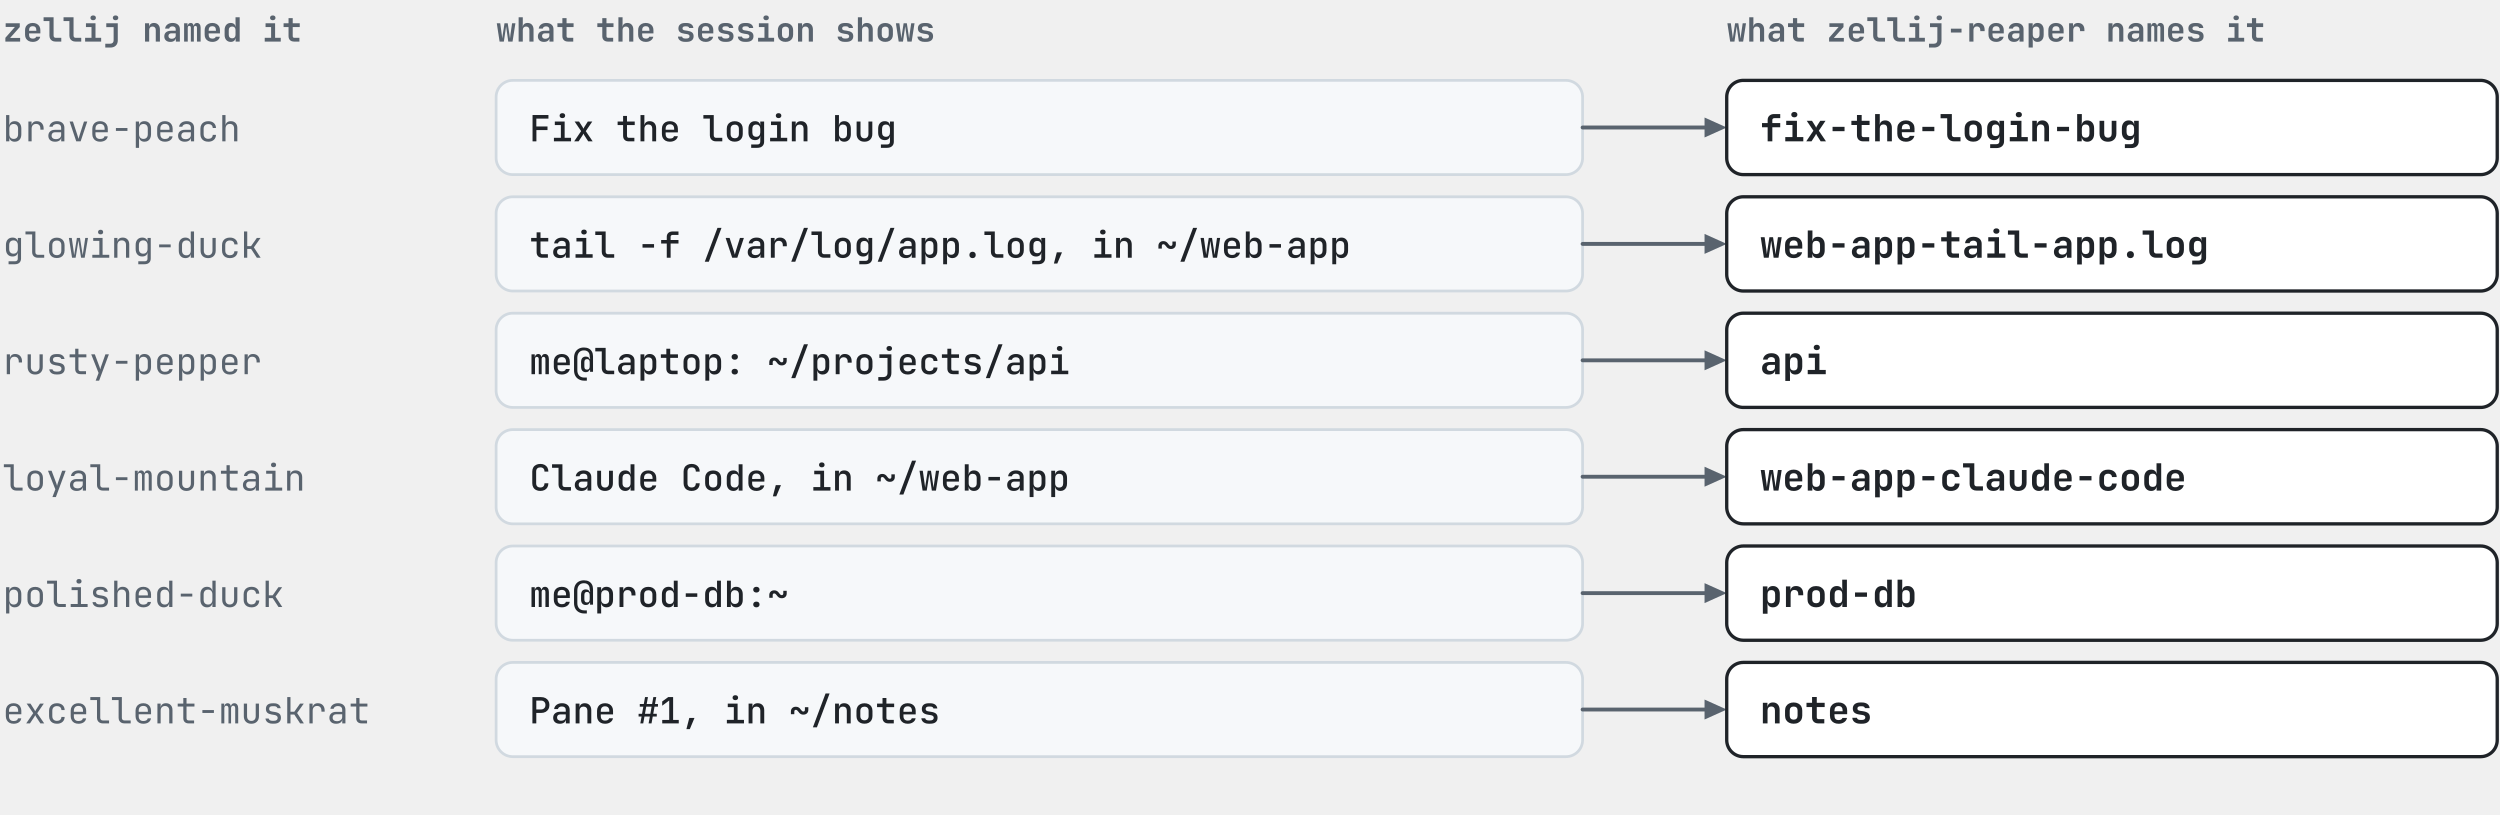
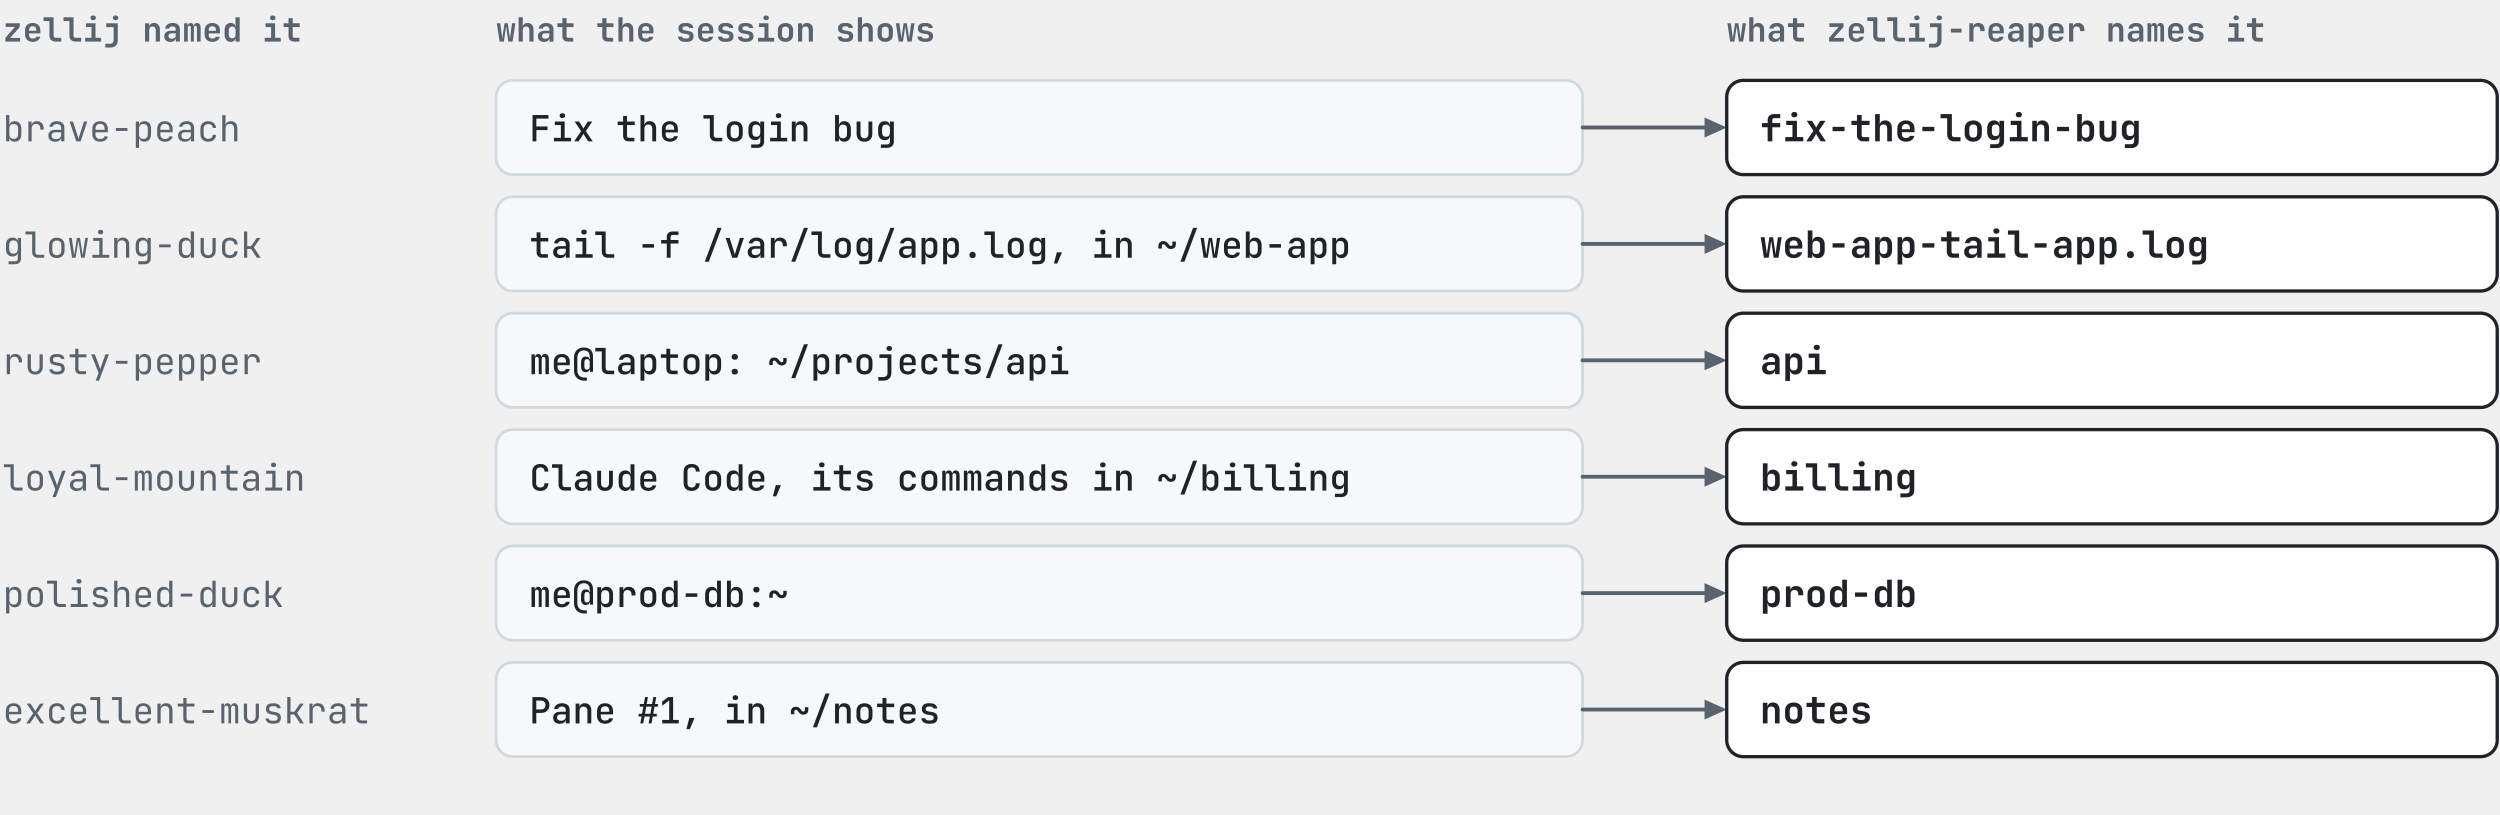
- <svg xmlns="http://www.w3.org/2000/svg" viewBox="-1 -1 902 294" width="902" height="294" role="img" aria-label="Examples of session names. A session zellij named brave-peach showing Fix the login bug becomes fix-the-login-bug. tail -f /var/log/app.log running in ~/web-app becomes web-app-tail-app.log. A shell titled me@laptop: ~/projects/api becomes api. Claude Code working in web-app becomes web-app-claude-code. A shell on another machine, me@prod-db:~, becomes prod-db. Pane #1 in ~/notes becomes notes.">
+ <svg xmlns="http://www.w3.org/2000/svg" viewBox="-1 -1 902 294" width="902" height="294" role="img" aria-label="Examples of session names. A session zellij named brave-peach showing Fix the login bug becomes fix-the-login-bug. tail -f /var/log/app.log running in ~/web-app becomes web-app-tail-app.log. A shell titled me@laptop: ~/projects/api becomes api. Claude Code running its commands in a billing repository becomes billing. A shell on another machine, me@prod-db:~, becomes prod-db. Pane #1 in ~/notes becomes notes.">
  <defs>
    <path id="g0" d="M78 0V-113L365 -440H87V-550H511V-437L221 -110H522V0Z" />
    <path id="g1" d="M301 10Q231 10 179 -17Q127 -44 98 -92Q70 -141 70 -206V-344Q70 -409 98 -458Q127 -506 179 -533Q231 -560 301 -560Q370 -560 422 -533Q473 -506 502 -458Q530 -409 530 -344V-245H191V-206Q191 -148 219 -118Q247 -89 302 -89Q344 -89 370 -104Q396 -118 403 -146H526Q512 -75 450 -32Q389 10 301 10ZM409 -315V-345Q409 -402 382 -432Q355 -463 301 -463Q247 -463 219 -432Q191 -401 191 -344V-323L418 -325Z" />
    <path id="g2" d="M384 0Q330 0 290 -22Q249 -44 226 -84Q203 -125 203 -178V-617H27V-730H328V-178Q328 -148 346 -130Q363 -113 393 -113H559V0Z" />
    <path id="g3" d="M76 0V-114H268V-437H101V-550H388V-114H558V0ZM318 -642Q280 -642 258 -662Q236 -681 236 -714Q236 -747 258 -766Q280 -786 318 -786Q356 -786 378 -766Q400 -747 400 -714Q400 -681 378 -662Q356 -642 318 -642Z" />
    <path id="g4" d="M82 180V64H229Q279 64 306 37Q333 10 333 -39V-434H112V-550H458V-36Q458 64 398 122Q338 180 236 180ZM391 -642Q353 -642 331 -662Q309 -681 309 -714Q309 -747 331 -766Q353 -786 391 -786Q429 -786 451 -766Q473 -747 473 -714Q473 -681 451 -662Q429 -642 391 -642Z" />
    <path id="g5" d="M77 0V-550H199V-445H233L199 -416Q199 -484 238 -522Q278 -560 347 -560Q428 -560 476 -506Q525 -452 525 -361V0H400V-348Q400 -398 374 -425Q348 -452 301 -452Q255 -452 228 -424Q202 -396 202 -344V0Z" />
    <path id="g6" d="M239 10Q154 10 105 -35Q56 -80 56 -156Q56 -237 110 -281Q164 -325 263 -325H400V-372Q400 -412 374 -434Q348 -457 303 -457Q262 -457 235 -439Q208 -421 203 -390H81Q90 -468 151 -514Q212 -560 307 -560Q408 -560 466 -510Q525 -459 525 -373V0H404V-96H384L404 -123Q404 -62 359 -26Q314 10 239 10ZM280 -84Q333 -84 366 -111Q400 -138 400 -181V-248H265Q227 -248 204 -226Q181 -204 181 -168Q181 -129 208 -106Q234 -84 280 -84Z" />
    <path id="g7" d="M52 0V-550H154V-476H175L158 -458Q158 -504 184 -532Q210 -560 251 -560Q295 -560 320 -524Q344 -488 344 -427L322 -476H356L343 -458Q343 -504 369 -532Q395 -560 438 -560Q489 -560 519 -522Q549 -484 549 -419V0H439V-414Q439 -441 427 -456Q415 -472 392 -472Q370 -472 358 -457Q345 -442 345 -414V0H255V-414Q255 -442 243 -457Q231 -472 208 -472Q185 -472 174 -457Q162 -442 162 -414V0Z" />
    <path id="g8" d="M253 10Q171 10 120 -47Q70 -104 70 -200V-349Q70 -446 120 -503Q170 -560 253 -560Q321 -560 361 -522Q401 -483 401 -416L373 -445H402L398 -576V-730H523V0H401V-105H373L401 -134Q401 -67 361 -28Q321 10 253 10ZM297 -98Q345 -98 372 -126Q398 -155 398 -206V-344Q398 -395 372 -424Q345 -452 297 -452Q249 -452 222 -424Q195 -396 195 -344V-206Q195 -154 222 -126Q249 -98 297 -98Z" />
    <path id="g9" d="M360 0Q281 0 236 -44Q192 -88 192 -165V-437H43V-550H192V-705H318V-550H529V-437H318V-165Q318 -113 369 -113H519V0Z" />
    <path id="g10" d="M104 0 20 -550H124L170 -213Q174 -184 178 -149Q181 -114 183 -91Q186 -114 191 -149Q196 -184 200 -213L252 -550H349L400 -213Q404 -184 409 -148Q414 -113 417 -90Q419 -114 424 -150Q428 -185 431 -213L480 -550H580L494 0H365L317 -339Q313 -367 308 -402Q303 -436 300 -458Q297 -436 292 -402Q288 -367 283 -339L233 0Z" />
    <path id="g11" d="M77 0V-730H202V-550L199 -445H233L199 -416Q199 -484 238 -522Q278 -560 347 -560Q428 -560 476 -506Q525 -452 525 -361V0H400V-348Q400 -398 374 -425Q348 -452 301 -452Q255 -452 228 -424Q202 -396 202 -344V0Z" />
    <path id="g12" d="M279 9Q216 9 169 -11Q122 -31 96 -66Q69 -102 67 -150H192Q194 -124 218 -108Q241 -92 279 -92H323Q369 -92 392 -110Q415 -128 415 -159Q415 -188 394 -204Q374 -221 331 -226L263 -236Q169 -249 125 -286Q81 -323 81 -397Q81 -474 133 -516Q185 -559 286 -559H324Q416 -559 471 -518Q526 -477 530 -408H405Q402 -430 380 -444Q359 -458 324 -458H286Q243 -458 224 -442Q204 -427 204 -397Q204 -369 221 -356Q238 -342 276 -336L347 -326Q445 -312 492 -274Q538 -235 538 -160Q538 -80 484 -36Q429 9 323 9Z" />
    <path id="g13" d="M300 9Q230 9 178 -18Q127 -44 98 -92Q70 -141 70 -207V-343Q70 -409 98 -458Q127 -506 178 -532Q230 -559 300 -559Q371 -559 422 -532Q473 -506 502 -458Q530 -409 530 -344V-207Q530 -141 502 -92Q473 -44 422 -18Q371 9 300 9ZM300 -100Q350 -100 378 -128Q405 -155 405 -207V-343Q405 -396 378 -423Q350 -450 300 -450Q251 -450 223 -423Q195 -396 195 -343V-207Q195 -155 223 -128Q251 -100 300 -100Z" />
    <path id="g14" d="M140 -272V-388H460V-272Z" />
    <path id="g15" d="M94 0V-550H212V-445H243L206 -381Q206 -470 246 -515Q286 -560 364 -560Q453 -560 504 -505Q555 -450 555 -353V-313H424V-344Q424 -397 396 -426Q369 -455 321 -455Q272 -455 246 -426Q219 -397 219 -344V0Z" />
    <path id="g16" d="M77 180V-550H199V-445H227L199 -416Q199 -483 239 -522Q279 -560 347 -560Q430 -560 480 -503Q530 -446 530 -350V-201Q530 -137 508 -90Q485 -42 444 -16Q403 10 347 10Q279 10 239 -28Q199 -67 199 -134L227 -105H198L202 26V180ZM303 -98Q351 -98 378 -126Q405 -154 405 -206V-344Q405 -396 378 -424Q351 -452 303 -452Q256 -452 229 -424Q202 -395 202 -344V-206Q202 -155 229 -126Q256 -98 303 -98Z" />
    <path id="g17" d="M332 10Q264 10 223 -26Q182 -63 182 -126L200 -105H182V0H92V-730H182V-570L180 -445H200L182 -424Q182 -486 224 -523Q265 -560 332 -560Q415 -560 465 -505Q515 -450 515 -355V-194Q515 -100 465 -45Q415 10 332 10ZM302 -68Q359 -68 392 -102Q425 -136 425 -200V-350Q425 -414 392 -448Q359 -482 302 -482Q247 -482 214 -447Q182 -412 182 -350V-200Q182 -138 214 -103Q247 -68 302 -68Z" />
    <path id="g18" d="M111 0V-550H199V-445H220L191 -380Q191 -469 230 -514Q268 -560 344 -560Q431 -560 482 -506Q534 -451 534 -358V-325H444V-350Q444 -415 412 -450Q381 -484 323 -484Q266 -484 234 -449Q201 -414 201 -350V0Z" />
    <path id="g19" d="M252 10Q165 10 115 -34Q65 -79 65 -155Q65 -232 115 -276Q165 -320 250 -320H420V-375Q420 -426 390 -454Q359 -481 303 -481Q254 -481 221 -460Q188 -440 183 -405H93Q102 -476 160 -518Q218 -560 305 -560Q400 -560 455 -511Q510 -462 510 -378V0H422V-105H407L422 -120Q422 -60 376 -25Q329 10 252 10ZM274 -61Q338 -61 379 -93Q420 -125 420 -175V-253H252Q207 -253 181 -228Q155 -203 155 -160Q155 -114 186 -88Q218 -61 274 -61Z" />
    <path id="g20" d="M239 0 55 -550H147L269 -180Q280 -147 289 -116Q298 -86 302 -69Q307 -86 316 -116Q325 -147 335 -180L454 -550H545L361 0Z" />
    <path id="g21" d="M300 10Q235 10 186 -16Q138 -42 112 -90Q85 -137 85 -200V-350Q85 -414 112 -461Q138 -508 186 -534Q235 -560 300 -560Q365 -560 414 -534Q462 -508 488 -461Q515 -414 515 -350V-253H173V-200Q173 -135 206 -100Q239 -66 300 -66Q352 -66 384 -84Q416 -103 423 -140H513Q504 -71 446 -30Q387 10 300 10ZM427 -313V-350Q427 -415 394 -450Q362 -485 300 -485Q239 -485 206 -450Q173 -415 173 -350V-321H434Z" />
    <path id="g22" d="M140 -290V-370H460V-290Z" />
    <path id="g23" d="M92 180V-550H182V-445H200L182 -424Q182 -487 224 -524Q265 -560 333 -560Q416 -560 466 -506Q515 -451 515 -356V-195Q515 -132 492 -86Q470 -40 430 -15Q389 10 333 10Q266 10 224 -27Q182 -64 182 -126L200 -105H180L182 20V180ZM303 -68Q360 -68 392 -102Q425 -136 425 -200V-350Q425 -414 392 -448Q360 -482 303 -482Q248 -482 215 -447Q182 -412 182 -350V-200Q182 -138 215 -103Q248 -68 303 -68Z" />
    <path id="g24" d="M304 10Q238 10 188 -15Q139 -40 112 -88Q85 -135 85 -200V-350Q85 -416 112 -463Q139 -510 188 -535Q238 -560 304 -560Q399 -560 457 -509Q515 -458 518 -370H428Q425 -423 392 -452Q360 -480 304 -480Q245 -480 210 -446Q175 -413 175 -351V-200Q175 -138 210 -104Q245 -70 304 -70Q360 -70 392 -99Q425 -128 428 -180H518Q515 -92 457 -41Q399 10 304 10Z" />
    <path id="g25" d="M92 0V-730H182V-550V-445H201L182 -424Q182 -489 221 -524Q260 -560 329 -560Q412 -560 461 -509Q510 -458 510 -370V0H420V-360Q420 -419 388 -452Q357 -484 303 -484Q247 -484 214 -449Q182 -414 182 -350V0Z" />
    <path id="g26" d="M88 0V-731H529V-631H193V-413H503V-313H195V0Z" />
    <path id="g27" d="M81 0V-98H274V-452H106V-550H379V-98H556V0ZM316 -645Q281 -645 260 -664Q239 -682 239 -713Q239 -745 260 -764Q281 -782 316 -782Q351 -782 372 -764Q393 -745 393 -713Q393 -682 372 -664Q351 -645 316 -645Z" />
    <path id="g28" d="M43 0 236 -284 55 -550H179L276 -398Q283 -386 290 -372Q297 -359 301 -350Q304 -359 311 -372Q318 -386 325 -398L422 -550H546L365 -283L557 0H433L326 -165Q319 -177 312 -192Q305 -207 301 -216Q297 -207 290 -192Q282 -177 274 -165L166 0Z" />
    <path id="g29" d="M360 0Q285 0 243 -41Q201 -82 201 -155V-452H49V-550H201V-705H309V-550H524V-452H309V-155Q309 -98 364 -98H514V0Z" />
    <path id="g30" d="M84 0V-730H192V-550L191 -445H217L191 -420Q191 -486 230 -523Q269 -560 338 -560Q420 -560 469 -508Q518 -455 518 -366V0H410V-354Q410 -408 381 -438Q352 -468 302 -468Q251 -468 222 -436Q192 -405 192 -347V0Z" />
    <path id="g31" d="M300 10Q233 10 182 -16Q132 -43 105 -91Q78 -139 78 -203V-347Q78 -412 105 -460Q132 -507 182 -534Q233 -560 300 -560Q368 -560 418 -534Q468 -507 495 -460Q522 -412 522 -347V-249H182V-203Q182 -142 212 -110Q243 -78 301 -78Q348 -78 377 -94Q406 -111 413 -143H520Q508 -73 448 -32Q388 10 300 10ZM418 -314V-348Q418 -408 388 -441Q358 -474 300 -474Q243 -474 212 -441Q182 -408 182 -347V-322L426 -323Z" />
    <path id="g32" d="M379 0Q328 0 290 -20Q252 -41 230 -79Q209 -117 209 -167V-632H29V-730H317V-167Q317 -135 335 -116Q353 -98 384 -98H554V0Z" />
    <path id="g33" d="M300 9Q232 9 182 -17Q132 -43 105 -91Q78 -139 78 -204V-346Q78 -412 105 -460Q132 -507 182 -533Q232 -559 300 -559Q368 -559 418 -533Q468 -507 495 -460Q522 -412 522 -346V-204Q522 -139 495 -91Q468 -43 418 -17Q368 9 300 9ZM300 -86Q355 -86 385 -116Q415 -147 415 -204V-346Q415 -404 385 -434Q355 -464 300 -464Q246 -464 216 -434Q185 -404 185 -346V-204Q185 -147 216 -116Q246 -86 300 -86Z" />
    <path id="g34" d="M156 180V87H325Q367 87 388 67Q408 47 408 8V-47L410 -149H387L409 -169Q409 -106 370 -70Q330 -34 263 -34Q178 -34 129 -90Q80 -146 80 -241V-353Q80 -448 129 -504Q178 -560 263 -560Q330 -560 370 -524Q409 -487 409 -424L387 -445H409L408 -550H515V10Q515 89 465 134Q415 180 326 180ZM298 -127Q349 -127 378 -158Q408 -190 408 -246V-347Q408 -403 378 -434Q349 -466 298 -466Q245 -466 216 -436Q188 -405 188 -347V-246Q188 -189 216 -158Q245 -127 298 -127Z" />
    <path id="g35" d="M84 0V-550H191V-445H217L191 -420Q191 -486 230 -523Q269 -560 338 -560Q420 -560 469 -508Q518 -455 518 -366V0H410V-354Q410 -408 381 -437Q352 -466 302 -466Q251 -466 222 -436Q192 -405 192 -347V0Z" />
    <path id="g36" d="M339 10Q271 10 231 -28Q191 -65 191 -130L214 -105H191V0H84V-730H192V-573L189 -445H214L191 -420Q191 -485 232 -522Q272 -560 339 -560Q422 -560 472 -504Q522 -448 522 -352V-197Q522 -102 472 -46Q422 10 339 10ZM302 -84Q355 -84 385 -114Q415 -145 415 -203V-347Q415 -405 385 -436Q355 -466 302 -466Q251 -466 222 -434Q192 -403 192 -347V-203Q192 -147 222 -116Q251 -84 302 -84Z" />
    <path id="g37" d="M299 10Q200 10 141 -48Q82 -105 82 -204V-550H190V-204Q190 -147 219 -116Q248 -84 299 -84Q351 -84 380 -116Q410 -147 410 -204V-550H518V-204Q518 -105 458 -48Q399 10 299 10Z" />
    <path id="g38" d="M205 0V-376H54V-489H205V-572Q205 -644 253 -687Q301 -730 380 -730H541V-620H383Q359 -620 344 -606Q330 -593 330 -570V-489H541V-376H330V0Z" />
    <path id="g39" d="M36 0 228 -284 49 -550H190L275 -415Q283 -403 290 -388Q296 -373 300 -364Q304 -373 311 -388Q318 -403 325 -415L411 -550H552L373 -284L564 0H422L327 -151Q319 -164 312 -179Q305 -194 300 -203Q296 -194 289 -179Q282 -164 274 -151L177 0Z" />
    <path id="g40" d="M152 180V76H315Q357 76 378 56Q399 35 399 -3V-44L401 -147H374L401 -174Q401 -107 362 -70Q322 -32 255 -32Q171 -32 122 -89Q72 -146 72 -243V-350Q72 -446 122 -503Q171 -560 255 -560Q322 -560 362 -522Q401 -485 401 -418L374 -445H401L398 -550H523V0Q523 83 468 132Q413 180 317 180ZM297 -140Q345 -140 372 -168Q398 -197 398 -248V-344Q398 -395 372 -424Q345 -452 297 -452Q249 -452 223 -424Q197 -396 197 -344V-248Q197 -196 223 -168Q249 -140 297 -140Z" />
    <path id="g41" d="M347 10Q279 10 239 -28Q199 -67 199 -134L227 -105H199V0H77V-730H202V-576L198 -445H227L199 -416Q199 -483 239 -522Q279 -560 347 -560Q430 -560 480 -503Q530 -446 530 -349V-200Q530 -104 480 -47Q430 10 347 10ZM303 -98Q351 -98 378 -126Q405 -154 405 -206V-344Q405 -396 378 -424Q351 -452 303 -452Q256 -452 229 -424Q202 -395 202 -344V-206Q202 -155 229 -126Q256 -98 303 -98Z" />
    <path id="g42" d="M300 10Q195 10 135 -48Q75 -107 75 -208V-550H200V-209Q200 -156 226 -128Q252 -99 300 -99Q347 -99 374 -128Q400 -156 400 -209V-550H525V-208Q525 -107 464 -48Q403 10 300 10Z" />
    <path id="g43" d="M161 180V98H336Q378 98 398 79Q417 60 417 20V-50L419 -150H401L418 -165Q418 -105 378 -70Q338 -35 271 -35Q186 -35 137 -90Q88 -146 88 -240V-356Q88 -450 137 -505Q186 -560 271 -560Q338 -560 378 -525Q418 -490 418 -430L401 -445H418V-550H507V20Q507 94 462 137Q416 180 335 180ZM298 -113Q354 -113 386 -148Q418 -183 418 -245V-350Q418 -412 386 -447Q354 -482 298 -482Q241 -482 210 -448Q178 -414 178 -350V-245Q178 -181 210 -147Q241 -113 298 -113Z" />
    <path id="g44" d="M375 0Q327 0 291 -19Q255 -38 235 -73Q215 -108 215 -155V-648H30V-730H305V-155Q305 -121 324 -102Q343 -82 375 -82H550V0Z" />
    <path id="g45" d="M300 8Q234 8 186 -17Q138 -42 112 -90Q85 -137 85 -202V-348Q85 -414 112 -461Q138 -508 186 -533Q234 -558 300 -558Q366 -558 414 -533Q462 -508 488 -461Q515 -414 515 -349V-202Q515 -137 488 -90Q462 -42 414 -17Q366 8 300 8ZM300 -72Q359 -72 392 -105Q425 -138 425 -202V-348Q425 -412 392 -445Q359 -478 300 -478Q242 -478 208 -445Q175 -412 175 -348V-202Q175 -138 208 -105Q242 -72 300 -72Z" />
    <path id="g46" d="M123 0 35 -550H115L170 -160Q173 -138 176 -112Q180 -87 182 -70Q184 -87 188 -112Q193 -138 196 -160L257 -550H343L404 -160Q407 -138 412 -112Q416 -87 418 -70Q420 -87 424 -112Q429 -138 432 -160L489 -550H565L473 0H374L315 -380Q311 -408 306 -436Q301 -464 299 -480Q297 -464 293 -436Q289 -408 284 -380L222 0Z" />
    <path id="g47" d="M85 0V-82H280V-468H110V-550H370V-82H555V0ZM315 -649Q282 -649 263 -666Q244 -683 244 -712Q244 -742 263 -760Q282 -777 315 -777Q348 -777 367 -760Q386 -742 386 -712Q386 -683 367 -666Q348 -649 315 -649Z" />
    <path id="g48" d="M92 0V-550H182V-445H201L182 -424Q182 -489 221 -524Q260 -560 329 -560Q412 -560 461 -509Q510 -458 510 -370V0H420V-360Q420 -419 388 -450Q357 -482 303 -482Q247 -482 214 -448Q182 -414 182 -350V0Z" />
    <path id="g49" d="M268 10Q186 10 136 -45Q85 -100 85 -194V-355Q85 -450 135 -505Q185 -560 268 -560Q336 -560 377 -523Q418 -486 418 -424L400 -445H420L418 -570V-730H508V0H418V-105H400L418 -126Q418 -63 377 -26Q336 10 268 10ZM298 -68Q354 -68 386 -103Q418 -138 418 -200V-350Q418 -412 386 -447Q354 -482 298 -482Q241 -482 208 -448Q175 -414 175 -350V-200Q175 -136 208 -102Q241 -68 298 -68Z" />
    <path id="g50" d="M299 10Q204 10 147 -46Q90 -103 90 -200V-550H180V-200Q180 -138 212 -104Q244 -69 299 -69Q355 -69 388 -104Q420 -138 420 -200V-550H510V-200Q510 -103 452 -46Q394 10 299 10Z" />
    <path id="g51" d="M95 0V-730H185V-323H291L451 -550H554L369 -288L557 0H452L292 -245H185V0Z" />
    <path id="g52" d="M245 10Q159 10 110 -34Q60 -79 60 -156Q60 -234 112 -278Q165 -323 257 -323H410V-374Q410 -419 382 -444Q354 -469 303 -469Q258 -469 228 -450Q198 -430 193 -398H87Q96 -472 156 -516Q215 -560 306 -560Q404 -560 461 -510Q518 -461 518 -376V0H413V-101H395L413 -121Q413 -61 367 -26Q321 10 245 10ZM277 -73Q335 -73 372 -102Q410 -132 410 -178V-250H259Q217 -250 192 -227Q168 -204 168 -164Q168 -122 197 -98Q226 -73 277 -73Z" />
    <path id="g53" d="M140 -281V-379H460V-281Z" />
    <path id="g54" d="M213 0V-394H57V-492H213V-581Q213 -650 257 -690Q301 -730 377 -730H538V-634H379Q351 -634 336 -620Q320 -606 320 -580V-492H538V-394H320V0Z" />
    <path id="g55" d="M68 110 420 -830H532L180 110Z" />
    <path id="g56" d="M229 0 47 -550H157L270 -198Q281 -167 290 -136Q298 -104 302 -86Q307 -104 316 -136Q324 -167 333 -198L444 -550H553L371 0Z" />
    <path id="g57" d="M102 0V-550H206V-445H232L199 -380Q199 -469 238 -514Q277 -560 354 -560Q442 -560 494 -506Q545 -451 545 -356V-319H434V-347Q434 -406 404 -438Q375 -469 322 -469Q269 -469 240 -437Q210 -405 210 -347V0Z" />
    <path id="g58" d="M84 180V-550H191V-445H214L191 -420Q191 -485 232 -522Q272 -560 340 -560Q423 -560 472 -504Q522 -449 522 -353V-198Q522 -134 500 -88Q477 -41 436 -16Q396 10 340 10Q273 10 232 -28Q191 -65 191 -130L214 -105H189L192 23V180ZM303 -84Q356 -84 386 -114Q415 -145 415 -203V-347Q415 -405 386 -436Q356 -466 303 -466Q252 -466 222 -434Q192 -403 192 -347V-203Q192 -147 222 -116Q252 -84 303 -84Z" />
    <path id="g59" d="M300 10Q260 10 236 -14Q212 -37 212 -77Q212 -118 236 -142Q260 -167 300 -167Q341 -167 364 -142Q388 -118 388 -77Q388 -37 364 -14Q341 10 300 10Z" />
    <path id="g60" d="M158 160 238 -151H382L252 160Z" />
    <path id="g61" d="M58 -255V-329Q58 -390 96 -426Q133 -462 195 -462Q234 -462 260 -449Q287 -436 306 -416Q324 -396 338 -376Q353 -356 368 -342Q384 -329 404 -329Q425 -329 436 -342Q447 -355 447 -379V-450H542V-376Q542 -316 505 -280Q468 -243 405 -243Q366 -243 340 -256Q313 -269 294 -289Q276 -309 262 -329Q247 -349 232 -362Q216 -376 196 -376Q175 -376 164 -364Q153 -351 153 -326V-255Z" />
    <path id="g62" d="M113 0 28 -550H119L170 -187Q174 -162 178 -132Q181 -101 183 -81Q185 -101 190 -131Q194 -161 198 -187L255 -550H346L402 -187Q406 -161 410 -130Q415 -100 417 -80Q419 -101 424 -132Q428 -162 432 -187L484 -550H572L484 0H370L316 -359Q312 -387 307 -418Q302 -450 300 -469Q297 -450 292 -418Q288 -387 284 -359L228 0Z" />
    <path id="g63" d="M300 10Q257 10 232 -15Q206 -40 206 -83Q206 -126 232 -152Q257 -177 300 -177Q343 -177 368 -152Q394 -126 394 -83Q394 -40 368 -15Q343 10 300 10Z" />
    <path id="g64" d="M283 8Q227 8 186 -10Q144 -27 120 -59Q95 -91 90 -135H180Q186 -106 212 -89Q239 -72 283 -72H325Q378 -72 404 -94Q430 -115 430 -151Q430 -186 406 -206Q383 -227 337 -234L263 -246Q182 -260 142 -296Q103 -333 103 -403Q103 -477 150 -518Q197 -558 291 -558H329Q408 -558 456 -521Q504 -484 514 -421H424Q418 -447 394 -462Q370 -478 329 -478H291Q240 -478 216 -459Q193 -440 193 -402Q193 -368 213 -352Q233 -336 276 -329L350 -317Q439 -303 480 -265Q520 -227 520 -155Q520 -79 472 -36Q423 8 325 8Z" />
    <path id="g65" d="M360 0Q289 0 250 -38Q210 -76 210 -145V-468H55V-550H210V-705H300V-550H520V-468H300V-145Q300 -82 360 -82H510V0Z" />
    <path id="g66" d="M178 180 259 -34 55 -550H155L283 -210Q290 -193 296 -170Q302 -146 306 -130Q310 -146 316 -170Q322 -193 328 -210L448 -550H545L274 180Z" />
    <path id="g67" d="M59 0V-550H149V-480H169L154 -459Q154 -505 179 -532Q204 -560 246 -560Q291 -560 316 -525Q340 -490 340 -429L316 -480H354L338 -459Q338 -505 364 -532Q389 -560 432 -560Q483 -560 512 -522Q541 -483 541 -419V0H445V-416Q445 -447 432 -464Q418 -481 393 -481Q368 -481 354 -464Q341 -448 341 -417V0H260V-416Q260 -448 246 -464Q232 -481 206 -481Q181 -481 168 -464Q156 -448 156 -417V0Z" />
    <path id="g68" d="M325 180Q238 180 174 144Q109 109 74 44Q39 -22 39 -110V-450Q39 -540 72 -605Q106 -670 168 -705Q229 -740 315 -740Q393 -740 450 -710Q506 -680 536 -625Q566 -570 566 -496V-65H483L486 -120H457L474 -143Q474 -104 444 -80Q415 -55 367 -55Q303 -55 268 -96Q234 -136 234 -213V-330Q234 -407 268 -448Q303 -488 367 -488Q415 -488 444 -464Q474 -439 474 -399L460 -420H487L474 -489V-496Q474 -547 456 -584Q437 -620 402 -640Q367 -660 315 -660Q228 -660 180 -605Q131 -550 131 -450V-110Q131 -14 182 40Q234 94 325 94H395V180ZM400 -125Q438 -125 456 -148Q474 -170 474 -220V-331Q474 -375 456 -396Q437 -418 400 -418Q363 -418 344 -396Q326 -374 326 -330V-213Q326 -167 344 -146Q363 -125 400 -125Z" />
    <path id="g69" d="M300 -401Q261 -401 236 -423Q212 -445 212 -481Q212 -517 236 -538Q261 -560 300 -560Q340 -560 364 -538Q388 -517 388 -481Q388 -445 364 -423Q340 -401 300 -401ZM300 10Q261 10 236 -12Q212 -34 212 -69Q212 -106 236 -128Q261 -149 300 -149Q340 -149 364 -128Q388 -106 388 -69Q388 -34 364 -12Q340 10 300 10Z" />
    <path id="g70" d="M84 180V80H222Q277 80 308 50Q339 20 339 -35V-451H114V-550H447V-34Q447 65 387 122Q327 180 225 180ZM388 -645Q353 -645 332 -664Q311 -682 311 -713Q311 -745 332 -764Q353 -782 388 -782Q423 -782 444 -764Q465 -745 465 -713Q465 -682 444 -664Q423 -645 388 -645Z" />
    <path id="g71" d="M304 10Q236 10 184 -16Q133 -41 106 -90Q78 -138 78 -203V-347Q78 -413 106 -461Q133 -509 184 -534Q236 -560 304 -560Q403 -560 463 -508Q523 -456 526 -366H418Q415 -413 385 -439Q355 -465 304 -465Q249 -465 217 -434Q185 -404 185 -348V-203Q185 -147 217 -116Q249 -85 304 -85Q355 -85 385 -111Q415 -137 418 -184H526Q523 -94 463 -42Q403 10 304 10Z" />
    <path id="g72" d="M281 9Q222 9 178 -10Q133 -29 108 -62Q82 -96 78 -142H186Q190 -115 215 -98Q240 -82 281 -82H324Q373 -82 398 -102Q423 -122 423 -155Q423 -187 400 -206Q378 -224 334 -230L263 -241Q175 -255 134 -292Q92 -328 92 -400Q92 -476 142 -518Q191 -559 288 -559H326Q412 -559 464 -520Q515 -480 522 -414H414Q410 -438 388 -453Q365 -468 326 -468H288Q241 -468 220 -450Q198 -433 198 -399Q198 -369 217 -354Q236 -339 276 -333L349 -321Q442 -308 486 -270Q529 -231 529 -158Q529 -79 478 -35Q426 9 324 9Z" />
    <path id="g73" d="M66 0V-550H145V-484H163L149 -460Q149 -506 174 -533Q198 -560 240 -560Q286 -560 311 -526Q336 -492 336 -430L309 -484H351L332 -460Q332 -506 358 -533Q383 -560 425 -560Q477 -560 506 -521Q534 -482 534 -418V0H451V-419Q451 -453 436 -472Q422 -491 394 -491Q367 -491 352 -472Q336 -454 336 -420V0H264V-419Q264 -454 248 -472Q233 -491 205 -491Q177 -491 163 -472Q149 -454 149 -420V0Z" />
    <path id="g74" d="M304 10Q236 10 186 -16Q135 -41 108 -90Q80 -138 80 -203V-527Q80 -593 108 -641Q135 -689 186 -714Q236 -740 304 -740Q372 -740 422 -714Q472 -688 500 -640Q527 -593 527 -527H419Q419 -584 389 -614Q359 -644 304 -644Q249 -644 218 -614Q188 -584 188 -528V-203Q188 -147 218 -116Q249 -86 304 -86Q359 -86 389 -116Q419 -147 419 -203H527Q527 -138 500 -90Q472 -42 422 -16Q372 10 304 10Z" />
    <path id="g75" d="M261 10Q178 10 128 -46Q78 -102 78 -197V-352Q78 -448 128 -504Q178 -560 261 -560Q329 -560 369 -522Q409 -485 409 -420L386 -445H411L408 -573V-730H516V0H409V-105H386L409 -130Q409 -65 369 -28Q329 10 261 10ZM298 -84Q349 -84 378 -116Q408 -147 408 -203V-347Q408 -403 378 -434Q349 -466 298 -466Q245 -466 215 -436Q185 -405 185 -347V-203Q185 -145 215 -114Q245 -84 298 -84Z" />
-     <path id="g76" d="M303 10Q233 10 180 -16Q128 -43 99 -92Q70 -140 70 -206V-344Q70 -411 99 -459Q128 -507 180 -534Q233 -560 303 -560Q407 -560 469 -506Q531 -453 534 -361H409Q406 -404 378 -428Q351 -451 303 -451Q253 -451 224 -424Q195 -396 195 -345V-206Q195 -155 224 -127Q253 -99 303 -99Q351 -99 378 -122Q406 -146 409 -189H534Q531 -97 469 -44Q407 10 303 10Z" />
-     <path id="g77" d="M50 0 245 -283 62 -550H168L277 -380Q284 -369 290 -356Q297 -343 301 -335Q304 -343 310 -356Q317 -369 324 -380L434 -550H539L356 -282L550 0H444L326 -180Q319 -191 312 -206Q306 -220 301 -229Q297 -220 290 -206Q282 -191 274 -180L155 0Z" />
-     <path id="g78" d="M84 0V-730H323Q394 -730 446 -703Q499 -676 528 -626Q556 -577 556 -510Q556 -444 527 -394Q498 -344 446 -317Q394 -290 323 -290H192V0ZM192 -387H323Q379 -387 412 -420Q446 -454 446 -510Q446 -567 412 -600Q379 -633 323 -633H192Z" />
-     <path id="g79" d="M79 0 114 -191H31V-266H127L162 -464H64V-539H176L210 -730H291L256 -539H406L440 -730H521L486 -539H569V-464H473L438 -266H536V-191H424L390 0H309L344 -191H194L160 0ZM208 -266H357L392 -464H243Z" />
-     <path id="g80" d="M87 0V-96H281V-636L86 -491V-608L253 -730H389V-96H546V0Z" />
+     <path id="g76" d="M50 0 245 -283 62 -550H168L277 -380Q284 -369 290 -356Q297 -343 301 -335Q304 -343 310 -356Q317 -369 324 -380L434 -550H539L356 -282L550 0H444L326 -180Q319 -191 312 -206Q306 -220 301 -229Q297 -220 290 -206Q282 -191 274 -180L155 0Z" />
+     <path id="g77" d="M84 0V-730H323Q394 -730 446 -703Q499 -676 528 -626Q556 -577 556 -510Q556 -444 527 -394Q498 -344 446 -317Q394 -290 323 -290H192V0ZM192 -387H323Q379 -387 412 -420Q446 -454 446 -510Q446 -567 412 -600Q379 -633 323 -633H192Z" />
+     <path id="g78" d="M79 0 114 -191H31V-266H127L162 -464H64V-539H176L210 -730H291L256 -539H406L440 -730H521L486 -539H569V-464H473L438 -266H536V-191H424L390 0H309L344 -191H194L160 0ZM208 -266H357L392 -464H243Z" />
+     <path id="g79" d="M87 0V-96H281V-636L86 -491V-608L253 -730H389V-96H546V0Z" />
  </defs>
  <g transform="scale(0.012)" fill="#59636e">
    <use href="#g0" x="0.0" y="1166.7" />
    <use href="#g1" x="600.0" y="1166.7" />
    <use href="#g2" x="1200.0" y="1166.7" />
    <use href="#g2" x="1800.0" y="1166.7" />
    <use href="#g3" x="2400.0" y="1166.7" />
    <use href="#g4" x="3000.0" y="1166.7" />
    <use href="#g5" x="4200.0" y="1166.7" />
    <use href="#g6" x="4800.0" y="1166.7" />
    <use href="#g7" x="5400.0" y="1166.7" />
    <use href="#g1" x="6000.0" y="1166.7" />
    <use href="#g8" x="6600.0" y="1166.7" />
    <use href="#g3" x="7800.0" y="1166.7" />
    <use href="#g9" x="8400.0" y="1166.7" />
  </g>
  <g transform="scale(0.012)" fill="#59636e">
    <use href="#g10" x="14833.3" y="1166.7" />
    <use href="#g11" x="15433.3" y="1166.7" />
    <use href="#g6" x="16033.3" y="1166.7" />
    <use href="#g9" x="16633.3" y="1166.7" />
    <use href="#g9" x="17833.3" y="1166.7" />
    <use href="#g11" x="18433.3" y="1166.7" />
    <use href="#g1" x="19033.3" y="1166.7" />
    <use href="#g12" x="20233.3" y="1166.7" />
    <use href="#g1" x="20833.3" y="1166.7" />
    <use href="#g12" x="21433.3" y="1166.7" />
    <use href="#g12" x="22033.3" y="1166.7" />
    <use href="#g3" x="22633.3" y="1166.7" />
    <use href="#g13" x="23233.3" y="1166.7" />
    <use href="#g5" x="23833.3" y="1166.7" />
    <use href="#g12" x="25033.3" y="1166.7" />
    <use href="#g11" x="25633.3" y="1166.7" />
    <use href="#g13" x="26233.3" y="1166.7" />
    <use href="#g10" x="26833.3" y="1166.7" />
    <use href="#g12" x="27433.3" y="1166.7" />
  </g>
  <g transform="scale(0.012)" fill="#59636e">
    <use href="#g10" x="51833.3" y="1166.7" />
    <use href="#g11" x="52433.3" y="1166.7" />
    <use href="#g6" x="53033.3" y="1166.7" />
    <use href="#g9" x="53633.3" y="1166.7" />
    <use href="#g0" x="54833.3" y="1166.7" />
    <use href="#g1" x="55433.3" y="1166.7" />
    <use href="#g2" x="56033.3" y="1166.7" />
    <use href="#g2" x="56633.3" y="1166.7" />
    <use href="#g3" x="57233.3" y="1166.7" />
    <use href="#g4" x="57833.3" y="1166.7" />
    <use href="#g14" x="58433.3" y="1166.7" />
    <use href="#g15" x="59033.3" y="1166.7" />
    <use href="#g1" x="59633.3" y="1166.7" />
    <use href="#g6" x="60233.3" y="1166.7" />
    <use href="#g16" x="60833.3" y="1166.7" />
    <use href="#g1" x="61433.3" y="1166.7" />
    <use href="#g15" x="62033.3" y="1166.7" />
    <use href="#g5" x="63233.3" y="1166.7" />
    <use href="#g6" x="63833.3" y="1166.7" />
    <use href="#g7" x="64433.3" y="1166.7" />
    <use href="#g1" x="65033.3" y="1166.7" />
    <use href="#g12" x="65633.3" y="1166.7" />
    <use href="#g3" x="66833.3" y="1166.7" />
    <use href="#g9" x="67433.3" y="1166.7" />
  </g>
  <rect x="178" y="28" width="392" height="34" rx="6" fill="#f6f8fa" stroke="#d1d9e0" stroke-width="1" />
  <g transform="scale(0.013)" fill="#59636e">
    <use href="#g17" x="0.0" y="3846.2" />
    <use href="#g18" x="600.0" y="3846.2" />
    <use href="#g19" x="1200.0" y="3846.2" />
    <use href="#g20" x="1800.0" y="3846.2" />
    <use href="#g21" x="2400.0" y="3846.2" />
    <use href="#g22" x="3000.0" y="3846.2" />
    <use href="#g23" x="3600.0" y="3846.2" />
    <use href="#g21" x="4200.0" y="3846.2" />
    <use href="#g19" x="4800.0" y="3846.2" />
    <use href="#g24" x="5400.0" y="3846.2" />
    <use href="#g25" x="6000.0" y="3846.2" />
  </g>
  <g transform="scale(0.013)" fill="#1f2328">
    <use href="#g26" x="14615.4" y="3846.2" />
    <use href="#g27" x="15215.4" y="3846.2" />
    <use href="#g28" x="15815.4" y="3846.2" />
    <use href="#g29" x="17015.4" y="3846.2" />
    <use href="#g30" x="17615.4" y="3846.2" />
    <use href="#g31" x="18215.4" y="3846.2" />
    <use href="#g32" x="19415.4" y="3846.2" />
    <use href="#g33" x="20015.4" y="3846.2" />
    <use href="#g34" x="20615.4" y="3846.2" />
    <use href="#g27" x="21215.4" y="3846.2" />
    <use href="#g35" x="21815.4" y="3846.2" />
    <use href="#g36" x="23015.4" y="3846.2" />
    <use href="#g37" x="23615.4" y="3846.2" />
    <use href="#g34" x="24215.4" y="3846.2" />
  </g>
  <path d="M570,45.0 L615.0,45.0" fill="none" stroke="#59636e" stroke-width="1.4" stroke-linejoin="round" stroke-linecap="round" />
  <path d="M622,45.0 L614.0,48.6 L614.0,41.4 Z" fill="#59636e" />
  <rect x="622" y="28" width="278" height="34" rx="6" fill="#ffffff" stroke="#1f2328" stroke-width="1.2" />
  <g transform="scale(0.0135)" fill="#1f2328">
    <use href="#g38" x="46963.0" y="3703.7" />
    <use href="#g3" x="47563.0" y="3703.7" />
    <use href="#g39" x="48163.0" y="3703.7" />
    <use href="#g14" x="48763.0" y="3703.7" />
    <use href="#g9" x="49363.0" y="3703.7" />
    <use href="#g11" x="49963.0" y="3703.7" />
    <use href="#g1" x="50563.0" y="3703.7" />
    <use href="#g14" x="51163.0" y="3703.7" />
    <use href="#g2" x="51763.0" y="3703.7" />
    <use href="#g13" x="52363.0" y="3703.7" />
    <use href="#g40" x="52963.0" y="3703.7" />
    <use href="#g3" x="53563.0" y="3703.7" />
    <use href="#g5" x="54163.0" y="3703.7" />
    <use href="#g14" x="54763.0" y="3703.7" />
    <use href="#g41" x="55363.0" y="3703.7" />
    <use href="#g42" x="55963.0" y="3703.7" />
    <use href="#g40" x="56563.0" y="3703.7" />
  </g>
  <rect x="178" y="70" width="392" height="34" rx="6" fill="#f6f8fa" stroke="#d1d9e0" stroke-width="1" />
  <g transform="scale(0.013)" fill="#59636e">
    <use href="#g43" x="0.0" y="7076.9" />
    <use href="#g44" x="600.0" y="7076.9" />
    <use href="#g45" x="1200.0" y="7076.9" />
    <use href="#g46" x="1800.0" y="7076.9" />
    <use href="#g47" x="2400.0" y="7076.9" />
    <use href="#g48" x="3000.0" y="7076.9" />
    <use href="#g43" x="3600.0" y="7076.9" />
    <use href="#g22" x="4200.0" y="7076.9" />
    <use href="#g49" x="4800.0" y="7076.9" />
    <use href="#g50" x="5400.0" y="7076.9" />
    <use href="#g24" x="6000.0" y="7076.9" />
    <use href="#g51" x="6600.0" y="7076.9" />
  </g>
  <g transform="scale(0.013)" fill="#1f2328">
    <use href="#g29" x="14615.4" y="7076.9" />
    <use href="#g52" x="15215.4" y="7076.9" />
    <use href="#g27" x="15815.4" y="7076.9" />
    <use href="#g32" x="16415.4" y="7076.9" />
    <use href="#g53" x="17615.4" y="7076.9" />
    <use href="#g54" x="18215.4" y="7076.9" />
    <use href="#g55" x="19415.4" y="7076.9" />
    <use href="#g56" x="20015.4" y="7076.9" />
    <use href="#g52" x="20615.4" y="7076.9" />
    <use href="#g57" x="21215.4" y="7076.9" />
    <use href="#g55" x="21815.4" y="7076.9" />
    <use href="#g32" x="22415.4" y="7076.9" />
    <use href="#g33" x="23015.4" y="7076.9" />
    <use href="#g34" x="23615.4" y="7076.9" />
    <use href="#g55" x="24215.4" y="7076.9" />
    <use href="#g52" x="24815.4" y="7076.9" />
    <use href="#g58" x="25415.4" y="7076.9" />
    <use href="#g58" x="26015.4" y="7076.9" />
    <use href="#g59" x="26615.4" y="7076.9" />
    <use href="#g32" x="27215.4" y="7076.9" />
    <use href="#g33" x="27815.4" y="7076.9" />
    <use href="#g34" x="28415.4" y="7076.9" />
    <use href="#g60" x="29015.4" y="7076.9" />
    <use href="#g27" x="30215.4" y="7076.9" />
    <use href="#g35" x="30815.4" y="7076.9" />
    <use href="#g61" x="32015.4" y="7076.9" />
    <use href="#g55" x="32615.4" y="7076.9" />
    <use href="#g62" x="33215.4" y="7076.9" />
    <use href="#g31" x="33815.4" y="7076.9" />
    <use href="#g36" x="34415.4" y="7076.9" />
    <use href="#g53" x="35015.4" y="7076.9" />
    <use href="#g52" x="35615.4" y="7076.9" />
    <use href="#g58" x="36215.4" y="7076.9" />
    <use href="#g58" x="36815.4" y="7076.9" />
  </g>
  <path d="M570,87.0 L615.0,87.0" fill="none" stroke="#59636e" stroke-width="1.4" stroke-linejoin="round" stroke-linecap="round" />
  <path d="M622,87.0 L614.0,90.6 L614.0,83.4 Z" fill="#59636e" />
  <rect x="622" y="70" width="278" height="34" rx="6" fill="#ffffff" stroke="#1f2328" stroke-width="1.2" />
  <g transform="scale(0.0135)" fill="#1f2328">
    <use href="#g10" x="46963.0" y="6814.8" />
    <use href="#g1" x="47563.0" y="6814.8" />
    <use href="#g41" x="48163.0" y="6814.8" />
    <use href="#g14" x="48763.0" y="6814.8" />
    <use href="#g6" x="49363.0" y="6814.8" />
    <use href="#g16" x="49963.0" y="6814.8" />
    <use href="#g16" x="50563.0" y="6814.8" />
    <use href="#g14" x="51163.0" y="6814.8" />
    <use href="#g9" x="51763.0" y="6814.8" />
    <use href="#g6" x="52363.0" y="6814.8" />
    <use href="#g3" x="52963.0" y="6814.8" />
    <use href="#g2" x="53563.0" y="6814.8" />
    <use href="#g14" x="54163.0" y="6814.8" />
    <use href="#g6" x="54763.0" y="6814.8" />
    <use href="#g16" x="55363.0" y="6814.8" />
    <use href="#g16" x="55963.0" y="6814.8" />
    <use href="#g63" x="56563.0" y="6814.8" />
    <use href="#g2" x="57163.0" y="6814.8" />
    <use href="#g13" x="57763.0" y="6814.8" />
    <use href="#g40" x="58363.0" y="6814.8" />
  </g>
  <rect x="178" y="112" width="392" height="34" rx="6" fill="#f6f8fa" stroke="#d1d9e0" stroke-width="1" />
  <g transform="scale(0.013)" fill="#59636e">
    <use href="#g18" x="0.0" y="10307.7" />
    <use href="#g50" x="600.0" y="10307.7" />
    <use href="#g64" x="1200.0" y="10307.7" />
    <use href="#g65" x="1800.0" y="10307.7" />
    <use href="#g66" x="2400.0" y="10307.7" />
    <use href="#g22" x="3000.0" y="10307.7" />
    <use href="#g23" x="3600.0" y="10307.7" />
    <use href="#g21" x="4200.0" y="10307.7" />
    <use href="#g23" x="4800.0" y="10307.7" />
    <use href="#g23" x="5400.0" y="10307.7" />
    <use href="#g21" x="6000.0" y="10307.7" />
    <use href="#g18" x="6600.0" y="10307.7" />
  </g>
  <g transform="scale(0.013)" fill="#1f2328">
    <use href="#g67" x="14615.4" y="10307.7" />
    <use href="#g31" x="15215.4" y="10307.7" />
    <use href="#g68" x="15815.4" y="10307.7" />
    <use href="#g32" x="16415.4" y="10307.7" />
    <use href="#g52" x="17015.4" y="10307.7" />
    <use href="#g58" x="17615.4" y="10307.7" />
    <use href="#g29" x="18215.4" y="10307.7" />
    <use href="#g33" x="18815.4" y="10307.7" />
    <use href="#g58" x="19415.4" y="10307.7" />
    <use href="#g69" x="20015.4" y="10307.7" />
    <use href="#g61" x="21215.4" y="10307.7" />
    <use href="#g55" x="21815.4" y="10307.7" />
    <use href="#g58" x="22415.4" y="10307.7" />
    <use href="#g57" x="23015.4" y="10307.7" />
    <use href="#g33" x="23615.4" y="10307.7" />
    <use href="#g70" x="24215.4" y="10307.7" />
    <use href="#g31" x="24815.4" y="10307.7" />
    <use href="#g71" x="25415.4" y="10307.7" />
    <use href="#g29" x="26015.4" y="10307.7" />
    <use href="#g72" x="26615.4" y="10307.7" />
    <use href="#g55" x="27215.4" y="10307.7" />
    <use href="#g52" x="27815.4" y="10307.7" />
    <use href="#g58" x="28415.4" y="10307.7" />
    <use href="#g27" x="29015.4" y="10307.7" />
  </g>
  <path d="M570,129.0 L615.0,129.0" fill="none" stroke="#59636e" stroke-width="1.4" stroke-linejoin="round" stroke-linecap="round" />
  <path d="M622,129.0 L614.0,132.6 L614.0,125.4 Z" fill="#59636e" />
  <rect x="622" y="112" width="278" height="34" rx="6" fill="#ffffff" stroke="#1f2328" stroke-width="1.2" />
  <g transform="scale(0.0135)" fill="#1f2328">
    <use href="#g6" x="46963.0" y="9925.9" />
    <use href="#g16" x="47563.0" y="9925.9" />
    <use href="#g3" x="48163.0" y="9925.9" />
  </g>
  <rect x="178" y="154" width="392" height="34" rx="6" fill="#f6f8fa" stroke="#d1d9e0" stroke-width="1" />
  <g transform="scale(0.013)" fill="#59636e">
    <use href="#g44" x="0.0" y="13538.5" />
    <use href="#g45" x="600.0" y="13538.5" />
    <use href="#g66" x="1200.0" y="13538.5" />
    <use href="#g19" x="1800.0" y="13538.5" />
    <use href="#g44" x="2400.0" y="13538.5" />
    <use href="#g22" x="3000.0" y="13538.5" />
    <use href="#g73" x="3600.0" y="13538.5" />
    <use href="#g45" x="4200.0" y="13538.5" />
    <use href="#g50" x="4800.0" y="13538.5" />
    <use href="#g48" x="5400.0" y="13538.5" />
    <use href="#g65" x="6000.0" y="13538.5" />
    <use href="#g19" x="6600.0" y="13538.5" />
    <use href="#g47" x="7200.0" y="13538.5" />
    <use href="#g48" x="7800.0" y="13538.5" />
  </g>
  <g transform="scale(0.013)" fill="#1f2328">
    <use href="#g74" x="14615.4" y="13538.5" />
    <use href="#g32" x="15215.4" y="13538.5" />
    <use href="#g52" x="15815.4" y="13538.5" />
    <use href="#g37" x="16415.4" y="13538.5" />
    <use href="#g75" x="17015.4" y="13538.5" />
    <use href="#g31" x="17615.4" y="13538.5" />
    <use href="#g74" x="18815.4" y="13538.5" />
    <use href="#g33" x="19415.4" y="13538.5" />
    <use href="#g75" x="20015.4" y="13538.5" />
    <use href="#g31" x="20615.4" y="13538.5" />
    <use href="#g60" x="21215.4" y="13538.5" />
    <use href="#g27" x="22415.4" y="13538.5" />
-     <use href="#g35" x="23015.4" y="13538.5" />
-     <use href="#g61" x="24215.4" y="13538.5" />
-     <use href="#g55" x="24815.4" y="13538.5" />
-     <use href="#g62" x="25415.4" y="13538.5" />
-     <use href="#g31" x="26015.4" y="13538.5" />
-     <use href="#g36" x="26615.4" y="13538.5" />
-     <use href="#g53" x="27215.4" y="13538.5" />
-     <use href="#g52" x="27815.4" y="13538.5" />
-     <use href="#g58" x="28415.4" y="13538.5" />
-     <use href="#g58" x="29015.4" y="13538.5" />
+     <use href="#g29" x="23015.4" y="13538.5" />
+     <use href="#g72" x="23615.4" y="13538.5" />
+     <use href="#g71" x="24815.4" y="13538.5" />
+     <use href="#g33" x="25415.4" y="13538.5" />
+     <use href="#g67" x="26015.4" y="13538.5" />
+     <use href="#g67" x="26615.4" y="13538.5" />
+     <use href="#g52" x="27215.4" y="13538.5" />
+     <use href="#g35" x="27815.4" y="13538.5" />
+     <use href="#g75" x="28415.4" y="13538.5" />
+     <use href="#g72" x="29015.4" y="13538.5" />
+     <use href="#g27" x="30215.4" y="13538.5" />
+     <use href="#g35" x="30815.4" y="13538.5" />
+     <use href="#g61" x="32015.4" y="13538.5" />
+     <use href="#g55" x="32615.4" y="13538.5" />
+     <use href="#g36" x="33215.4" y="13538.5" />
+     <use href="#g27" x="33815.4" y="13538.5" />
+     <use href="#g32" x="34415.4" y="13538.5" />
+     <use href="#g32" x="35015.4" y="13538.5" />
+     <use href="#g27" x="35615.4" y="13538.5" />
+     <use href="#g35" x="36215.4" y="13538.5" />
+     <use href="#g34" x="36815.4" y="13538.5" />
  </g>
  <path d="M570,171.0 L615.0,171.0" fill="none" stroke="#59636e" stroke-width="1.4" stroke-linejoin="round" stroke-linecap="round" />
  <path d="M622,171.0 L614.0,174.6 L614.0,167.4 Z" fill="#59636e" />
  <rect x="622" y="154" width="278" height="34" rx="6" fill="#ffffff" stroke="#1f2328" stroke-width="1.2" />
  <g transform="scale(0.0135)" fill="#1f2328">
-     <use href="#g10" x="46963.0" y="13037.0" />
-     <use href="#g1" x="47563.0" y="13037.0" />
-     <use href="#g41" x="48163.0" y="13037.0" />
-     <use href="#g14" x="48763.0" y="13037.0" />
-     <use href="#g6" x="49363.0" y="13037.0" />
-     <use href="#g16" x="49963.0" y="13037.0" />
-     <use href="#g16" x="50563.0" y="13037.0" />
-     <use href="#g14" x="51163.0" y="13037.0" />
-     <use href="#g76" x="51763.0" y="13037.0" />
-     <use href="#g2" x="52363.0" y="13037.0" />
-     <use href="#g6" x="52963.0" y="13037.0" />
-     <use href="#g42" x="53563.0" y="13037.0" />
-     <use href="#g8" x="54163.0" y="13037.0" />
-     <use href="#g1" x="54763.0" y="13037.0" />
-     <use href="#g14" x="55363.0" y="13037.0" />
-     <use href="#g76" x="55963.0" y="13037.0" />
-     <use href="#g13" x="56563.0" y="13037.0" />
-     <use href="#g8" x="57163.0" y="13037.0" />
-     <use href="#g1" x="57763.0" y="13037.0" />
+     <use href="#g41" x="46963.0" y="13037.0" />
+     <use href="#g3" x="47563.0" y="13037.0" />
+     <use href="#g2" x="48163.0" y="13037.0" />
+     <use href="#g2" x="48763.0" y="13037.0" />
+     <use href="#g3" x="49363.0" y="13037.0" />
+     <use href="#g5" x="49963.0" y="13037.0" />
+     <use href="#g40" x="50563.0" y="13037.0" />
  </g>
  <rect x="178" y="196" width="392" height="34" rx="6" fill="#f6f8fa" stroke="#d1d9e0" stroke-width="1" />
  <g transform="scale(0.013)" fill="#59636e">
    <use href="#g23" x="0.0" y="16769.2" />
    <use href="#g45" x="600.0" y="16769.2" />
    <use href="#g44" x="1200.0" y="16769.2" />
    <use href="#g47" x="1800.0" y="16769.2" />
    <use href="#g64" x="2400.0" y="16769.2" />
    <use href="#g25" x="3000.0" y="16769.2" />
    <use href="#g21" x="3600.0" y="16769.2" />
    <use href="#g49" x="4200.0" y="16769.2" />
    <use href="#g22" x="4800.0" y="16769.2" />
    <use href="#g49" x="5400.0" y="16769.2" />
    <use href="#g50" x="6000.0" y="16769.2" />
    <use href="#g24" x="6600.0" y="16769.2" />
    <use href="#g51" x="7200.0" y="16769.2" />
  </g>
  <g transform="scale(0.013)" fill="#1f2328">
    <use href="#g67" x="14615.4" y="16769.2" />
    <use href="#g31" x="15215.4" y="16769.2" />
    <use href="#g68" x="15815.4" y="16769.2" />
    <use href="#g58" x="16415.4" y="16769.2" />
    <use href="#g57" x="17015.4" y="16769.2" />
    <use href="#g33" x="17615.4" y="16769.2" />
    <use href="#g75" x="18215.4" y="16769.2" />
    <use href="#g53" x="18815.4" y="16769.2" />
    <use href="#g75" x="19415.4" y="16769.2" />
    <use href="#g36" x="20015.4" y="16769.2" />
    <use href="#g69" x="20615.4" y="16769.2" />
    <use href="#g61" x="21215.4" y="16769.2" />
  </g>
  <path d="M570,213.0 L615.0,213.0" fill="none" stroke="#59636e" stroke-width="1.4" stroke-linejoin="round" stroke-linecap="round" />
  <path d="M622,213.0 L614.0,216.6 L614.0,209.4 Z" fill="#59636e" />
  <rect x="622" y="196" width="278" height="34" rx="6" fill="#ffffff" stroke="#1f2328" stroke-width="1.2" />
  <g transform="scale(0.0135)" fill="#1f2328">
    <use href="#g16" x="46963.0" y="16148.1" />
    <use href="#g15" x="47563.0" y="16148.1" />
    <use href="#g13" x="48163.0" y="16148.1" />
    <use href="#g8" x="48763.0" y="16148.1" />
    <use href="#g14" x="49363.0" y="16148.1" />
    <use href="#g8" x="49963.0" y="16148.1" />
    <use href="#g41" x="50563.0" y="16148.1" />
  </g>
  <rect x="178" y="238" width="392" height="34" rx="6" fill="#f6f8fa" stroke="#d1d9e0" stroke-width="1" />
  <g transform="scale(0.013)" fill="#59636e">
    <use href="#g21" x="0.0" y="20000.0" />
-     <use href="#g77" x="600.0" y="20000.0" />
+     <use href="#g76" x="600.0" y="20000.0" />
    <use href="#g24" x="1200.0" y="20000.0" />
    <use href="#g21" x="1800.0" y="20000.0" />
    <use href="#g44" x="2400.0" y="20000.0" />
    <use href="#g44" x="3000.0" y="20000.0" />
    <use href="#g21" x="3600.0" y="20000.0" />
    <use href="#g48" x="4200.0" y="20000.0" />
    <use href="#g65" x="4800.0" y="20000.0" />
    <use href="#g22" x="5400.0" y="20000.0" />
    <use href="#g73" x="6000.0" y="20000.0" />
    <use href="#g50" x="6600.0" y="20000.0" />
    <use href="#g64" x="7200.0" y="20000.0" />
    <use href="#g51" x="7800.0" y="20000.0" />
    <use href="#g18" x="8400.0" y="20000.0" />
    <use href="#g19" x="9000.0" y="20000.0" />
    <use href="#g65" x="9600.0" y="20000.0" />
  </g>
  <g transform="scale(0.013)" fill="#1f2328">
-     <use href="#g78" x="14615.4" y="20000.0" />
+     <use href="#g77" x="14615.4" y="20000.0" />
    <use href="#g52" x="15215.4" y="20000.0" />
    <use href="#g35" x="15815.4" y="20000.0" />
    <use href="#g31" x="16415.4" y="20000.0" />
-     <use href="#g79" x="17615.4" y="20000.0" />
-     <use href="#g80" x="18215.4" y="20000.0" />
+     <use href="#g78" x="17615.4" y="20000.0" />
+     <use href="#g79" x="18215.4" y="20000.0" />
    <use href="#g60" x="18815.4" y="20000.0" />
    <use href="#g27" x="20015.4" y="20000.0" />
    <use href="#g35" x="20615.4" y="20000.0" />
    <use href="#g61" x="21815.4" y="20000.0" />
    <use href="#g55" x="22415.4" y="20000.0" />
    <use href="#g35" x="23015.4" y="20000.0" />
    <use href="#g33" x="23615.4" y="20000.0" />
    <use href="#g29" x="24215.4" y="20000.0" />
    <use href="#g31" x="24815.4" y="20000.0" />
    <use href="#g72" x="25415.4" y="20000.0" />
  </g>
  <path d="M570,255.0 L615.0,255.0" fill="none" stroke="#59636e" stroke-width="1.4" stroke-linejoin="round" stroke-linecap="round" />
  <path d="M622,255.0 L614.0,258.6 L614.0,251.4 Z" fill="#59636e" />
  <rect x="622" y="238" width="278" height="34" rx="6" fill="#ffffff" stroke="#1f2328" stroke-width="1.2" />
  <g transform="scale(0.0135)" fill="#1f2328">
    <use href="#g5" x="46963.0" y="19259.3" />
    <use href="#g13" x="47563.0" y="19259.3" />
    <use href="#g9" x="48163.0" y="19259.3" />
    <use href="#g1" x="48763.0" y="19259.3" />
    <use href="#g12" x="49363.0" y="19259.3" />
  </g>
</svg>
